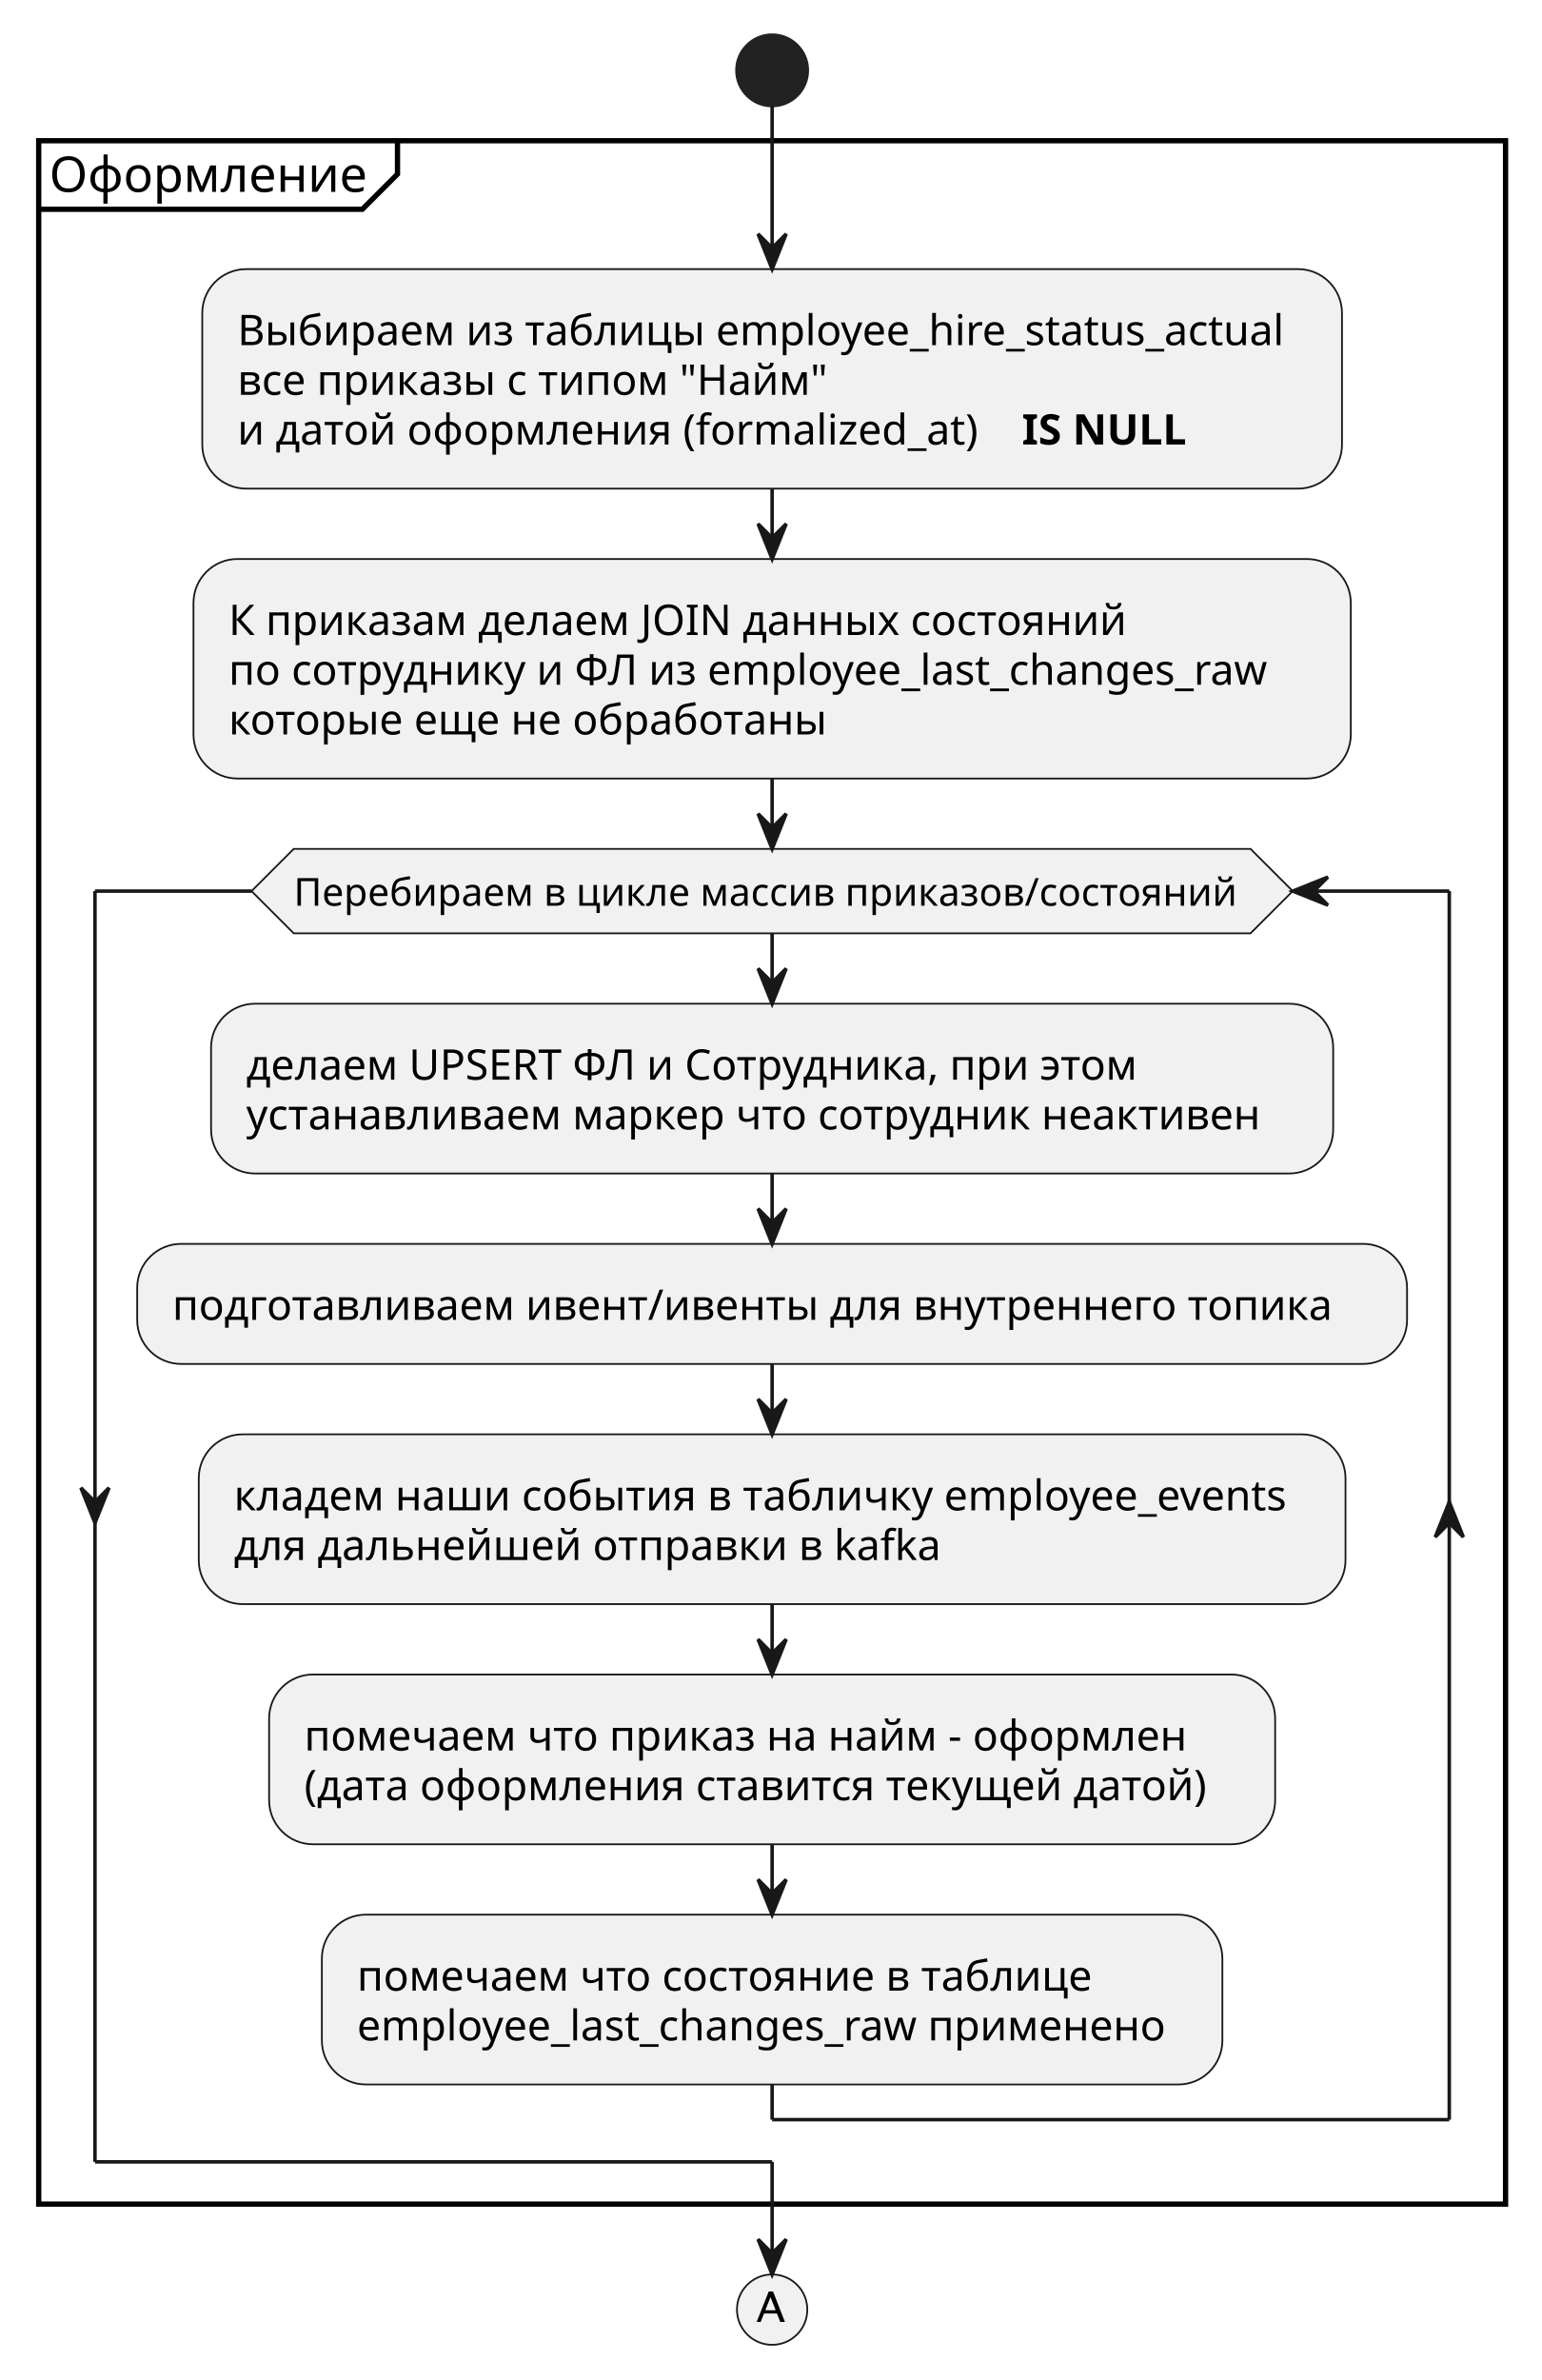
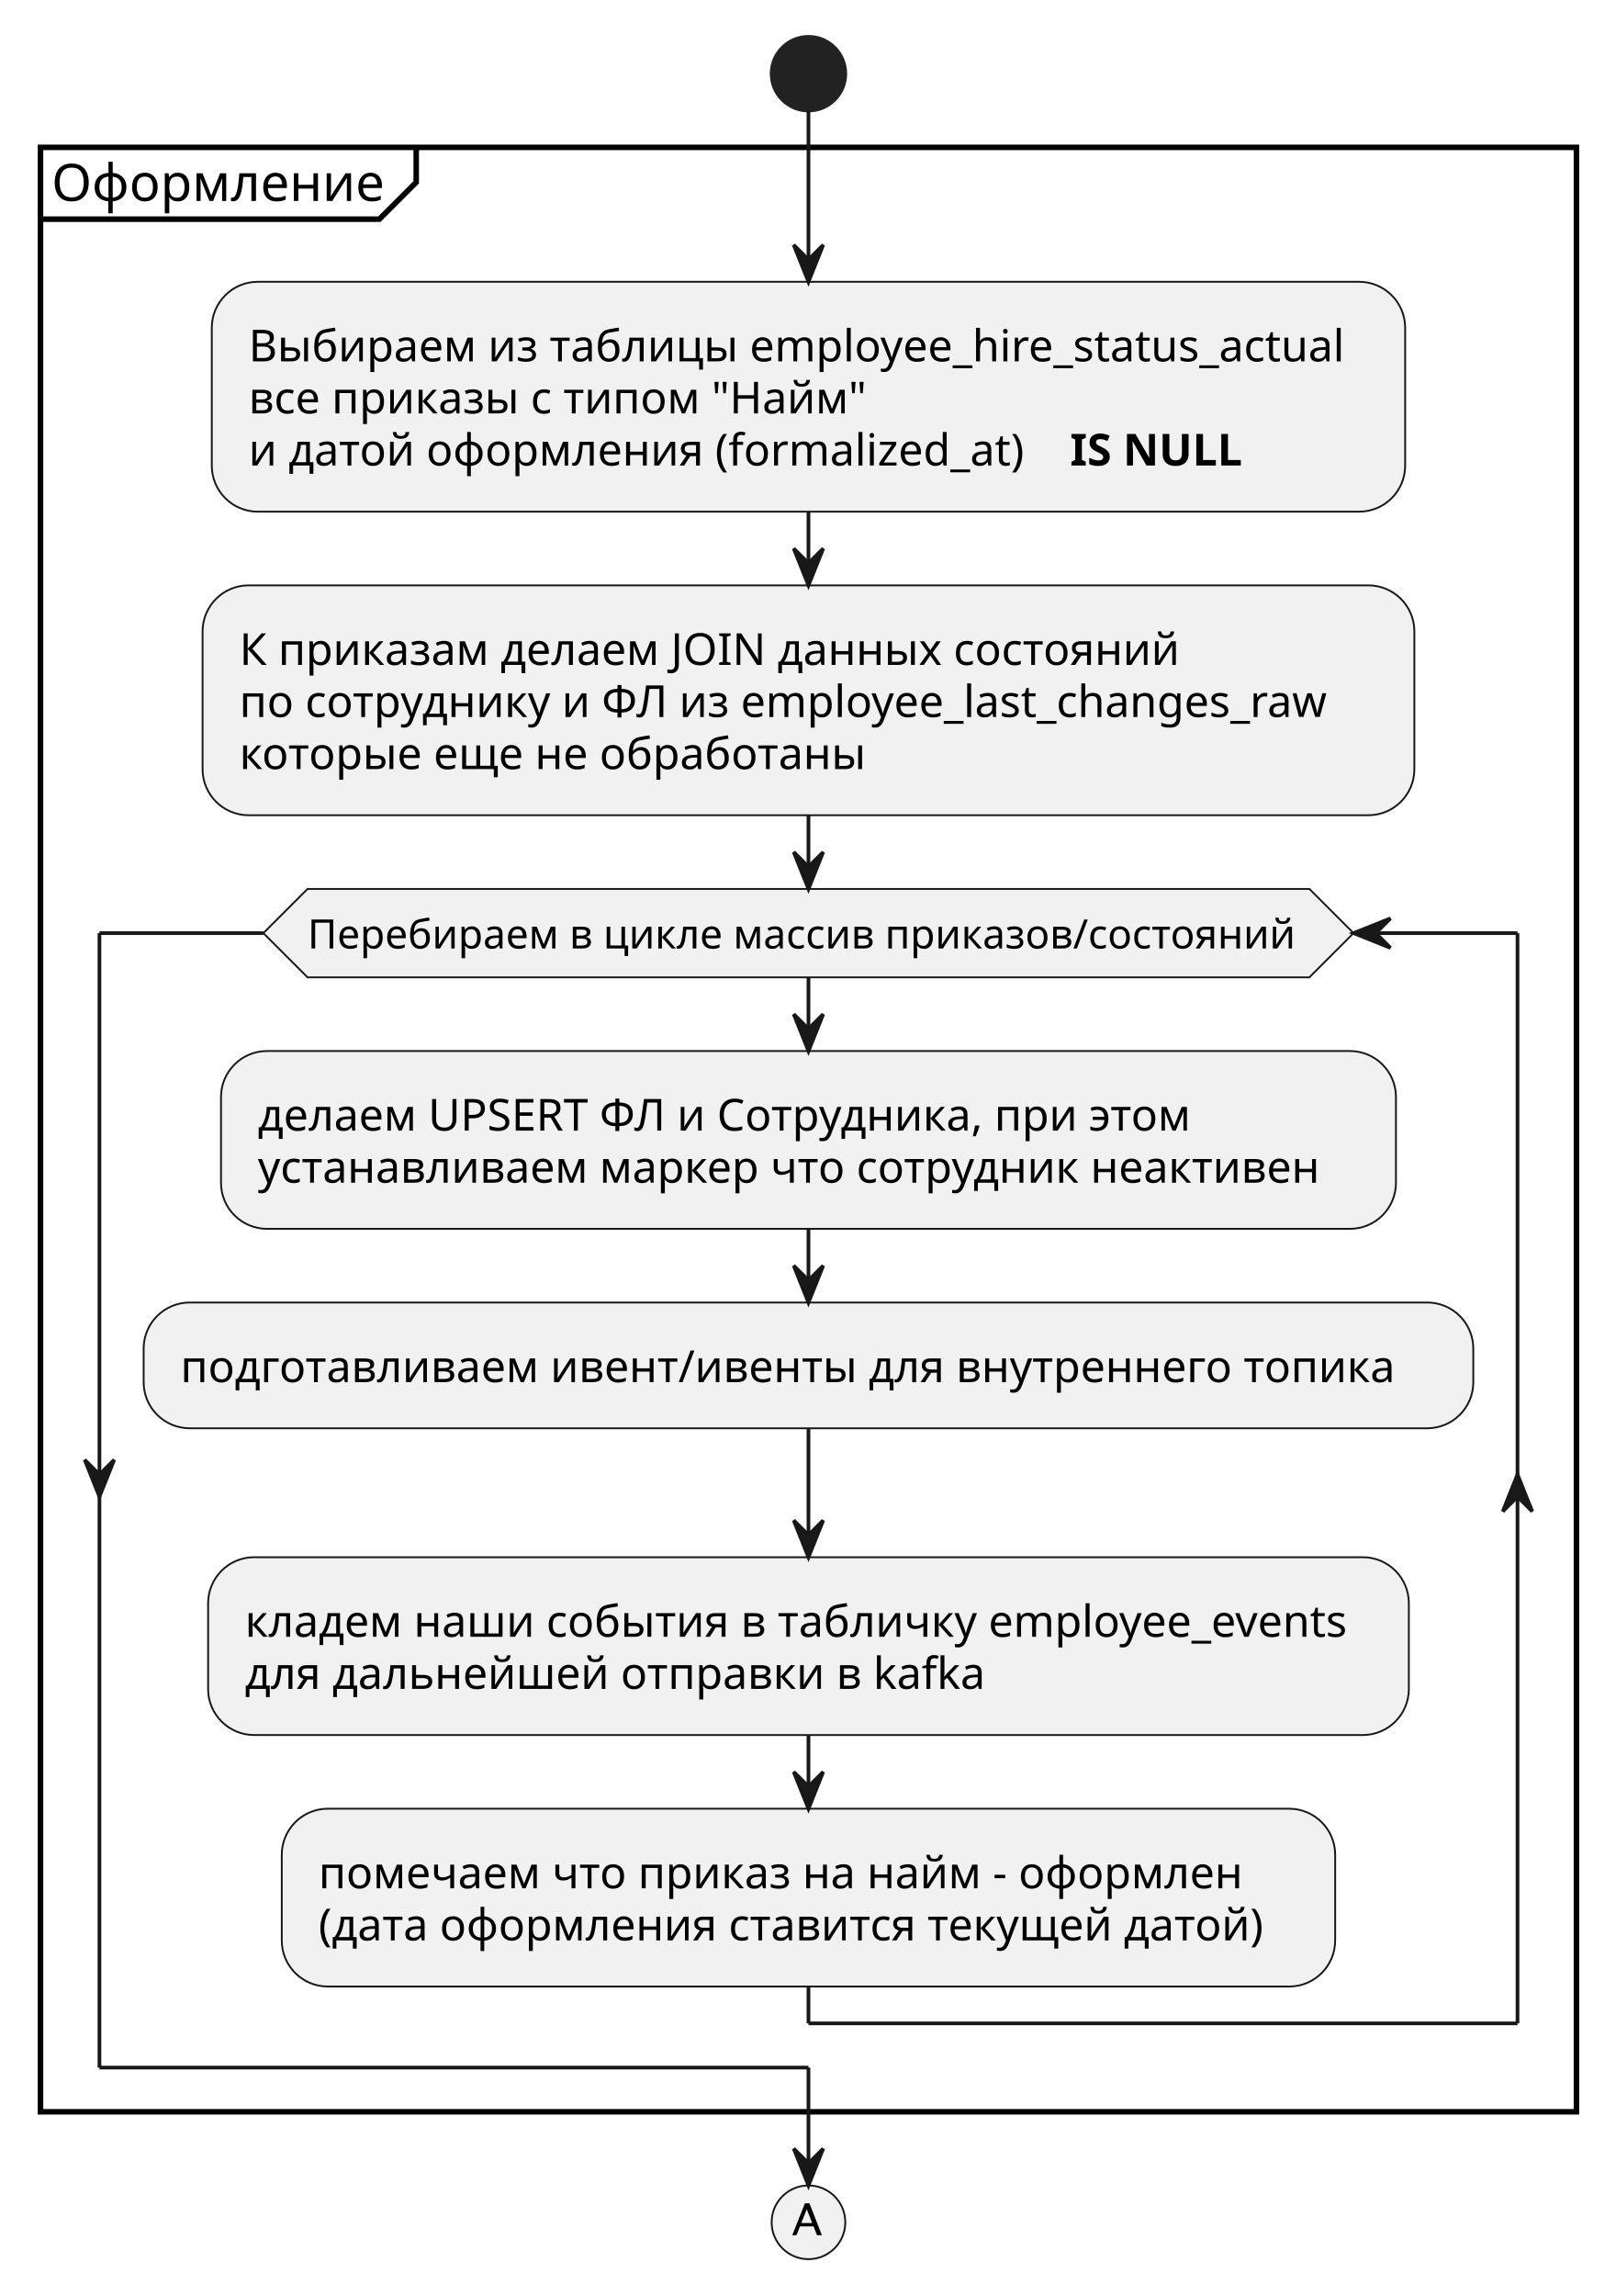
- <svg xmlns="http://www.w3.org/2000/svg" contentStyleType="text/css" height="500.384px" preserveAspectRatio="none" style="width:324px;height:500px;background:#FFFFFF;" version="1.1" viewBox="0 0 324 500" width="324.474px" zoomAndPan="magnify">
+ <svg xmlns="http://www.w3.org/2000/svg" contentStyleType="text/css" height="500.63px" preserveAspectRatio="none" style="width:352px;height:500px;background:#FFFFFF;" version="1.1" viewBox="0 0 352 500" width="352.206px" zoomAndPan="magnify">
  <defs />
  <g>
-     <ellipse cx="162.237" cy="14.782" fill="#222222" rx="7.391" ry="7.391" style="stroke:#222222;stroke-width:0.739;" />
-     <rect fill="none" height="433.479" style="stroke:#000000;stroke-width:1.109;" width="308.213" x="8.13" y="29.565" />
-     <path d="M83.52,29.565 L83.52,36.578 L76.129,43.969 L8.13,43.969 " fill="none" style="stroke:#000000;stroke-width:1.109;" />
-     <text fill="#000000" font-family="sans-serif" font-size="10.348" lengthAdjust="spacing" textLength="67.999" x="10.348" y="40.308">Оформление</text>
-     <rect fill="#F1F1F1" height="46.12" rx="9.239" ry="9.239" style="stroke:#181818;stroke-width:0.37;" width="239.475" x="42.499" y="56.534" />
-     <text fill="#000000" font-family="sans-serif" font-size="8.869" lengthAdjust="spacing" textLength="224.692" x="49.891" y="72.5">Выбираем из таблицы employee_hire_status_actual</text>
-     <text fill="#000000" font-family="sans-serif" font-size="8.869" lengthAdjust="spacing" textLength="127.868" x="49.891" y="82.946">все приказы с типом "Найм"</text>
-     <text fill="#000000" font-family="sans-serif" font-size="8.869" lengthAdjust="spacing" textLength="161.867" x="49.891" y="93.392">и датой оформления (formalized_at)</text>
-     <text fill="#000000" font-family="sans-serif" font-size="8.869" font-weight="bold" lengthAdjust="spacing" textLength="34.739" x="214.714" y="93.392">IS NULL</text>
-     <rect fill="#F1F1F1" height="46.12" rx="9.239" ry="9.239" style="stroke:#181818;stroke-width:0.37;" width="243.17" x="40.652" y="117.436" />
-     <text fill="#000000" font-family="sans-serif" font-size="8.869" lengthAdjust="spacing" textLength="197.345" x="48.043" y="133.402">К приказам делаем JOIN данных состояний</text>
-     <text fill="#000000" font-family="sans-serif" font-size="8.869" lengthAdjust="spacing" textLength="225.431" x="48.043" y="143.848">по сотруднику и ФЛ из employee_last_changes_raw</text>
-     <text fill="#000000" font-family="sans-serif" font-size="8.869" lengthAdjust="spacing" textLength="129.346" x="48.043" y="154.294">которые еще не обработаны</text>
-     <rect fill="#F1F1F1" height="35.674" rx="9.239" ry="9.239" style="stroke:#181818;stroke-width:0.37;" width="235.779" x="44.347" y="210.86" />
-     <text fill="#000000" font-family="sans-serif" font-size="8.869" lengthAdjust="spacing" textLength="196.606" x="51.738" y="226.826">делаем UPSERT ФЛ и Сотрудника, при этом</text>
-     <text fill="#000000" font-family="sans-serif" font-size="8.869" lengthAdjust="spacing" textLength="220.997" x="51.738" y="237.272">устанавливаем маркер что сотрудник неактивен</text>
-     <rect fill="#F1F1F1" height="25.228" rx="9.239" ry="9.239" style="stroke:#181818;stroke-width:0.37;" width="266.822" x="28.826" y="261.316" />
-     <text fill="#000000" font-family="sans-serif" font-size="8.869" lengthAdjust="spacing" textLength="252.04" x="36.217" y="277.283">подготавливаем ивент/ивенты для внутреннего топика</text>
-     <rect fill="#F1F1F1" height="35.674" rx="9.239" ry="9.239" style="stroke:#181818;stroke-width:0.37;" width="240.953" x="41.76" y="301.327" />
-     <text fill="#000000" font-family="sans-serif" font-size="8.869" lengthAdjust="spacing" textLength="226.171" x="49.151" y="317.293">кладем наши события в табличку employee_events</text>
-     <text fill="#000000" font-family="sans-serif" font-size="8.869" lengthAdjust="spacing" textLength="153.737" x="49.151" y="327.739">для дальнейшей отправки в kafka</text>
-     <rect fill="#F1F1F1" height="35.674" rx="9.239" ry="9.239" style="stroke:#181818;stroke-width:0.37;" width="211.388" x="56.543" y="351.783" />
-     <text fill="#000000" font-family="sans-serif" font-size="8.869" lengthAdjust="spacing" textLength="194.388" x="63.934" y="367.75">помечаем что приказ на найм - оформлен</text>
-     <text fill="#000000" font-family="sans-serif" font-size="8.869" lengthAdjust="spacing" textLength="196.606" x="63.934" y="378.195">(дата оформления ставится текущей датой)</text>
-     <rect fill="#F1F1F1" height="35.674" rx="9.239" ry="9.239" style="stroke:#181818;stroke-width:0.37;" width="189.215" x="67.629" y="402.24" />
-     <text fill="#000000" font-family="sans-serif" font-size="8.869" lengthAdjust="spacing" textLength="156.693" x="75.021" y="418.206">помечаем что состояние в таблице</text>
-     <text fill="#000000" font-family="sans-serif" font-size="8.869" lengthAdjust="spacing" textLength="174.432" x="75.021" y="428.652">employee_last_changes_raw применено</text>
-     <polygon fill="#F1F1F1" points="61.717,178.339,262.757,178.339,271.627,187.208,262.757,196.077,61.717,196.077,52.847,187.208,61.717,178.339" style="stroke:#181818;stroke-width:0.37;" />
-     <text fill="#000000" font-family="sans-serif" font-size="8.13" lengthAdjust="spacing" textLength="201.041" x="61.717" y="190.281">Перебираем в цикле массив приказов/состояний</text>
-     <ellipse cx="162.237" cy="485.218" fill="#F1F1F1" rx="7.391" ry="7.391" style="stroke:#181818;stroke-width:0.37;" />
-     <path d="M162.986,485.353 L161.895,482.59 L160.799,485.353 Z M163.947,487.805 L163.25,486.029 L160.535,486.029 L159.829,487.805 L158.984,487.805 L161.526,481.395 L162.427,481.395 L164.93,487.805 Z " fill="#000000" />
-     <line style="stroke:#181818;stroke-width:0.739;" x1="162.237" x2="162.237" y1="102.654" y2="117.436" />
-     <polygon fill="#181818" points="159.28,110.045,162.237,117.436,165.193,110.045,162.237,113.002" style="stroke:#181818;stroke-width:0.739;" />
-     <line style="stroke:#181818;stroke-width:0.739;" x1="162.237" x2="162.237" y1="246.534" y2="261.316" />
-     <polygon fill="#181818" points="159.28,253.925,162.237,261.316,165.193,253.925,162.237,256.882" style="stroke:#181818;stroke-width:0.739;" />
-     <line style="stroke:#181818;stroke-width:0.739;" x1="162.237" x2="162.237" y1="286.545" y2="301.327" />
-     <polygon fill="#181818" points="159.28,293.936,162.237,301.327,165.193,293.936,162.237,296.892" style="stroke:#181818;stroke-width:0.739;" />
-     <line style="stroke:#181818;stroke-width:0.739;" x1="162.237" x2="162.237" y1="337.001" y2="351.783" />
-     <polygon fill="#181818" points="159.28,344.392,162.237,351.783,165.193,344.392,162.237,347.349" style="stroke:#181818;stroke-width:0.739;" />
-     <line style="stroke:#181818;stroke-width:0.739;" x1="162.237" x2="162.237" y1="387.457" y2="402.24" />
-     <polygon fill="#181818" points="159.28,394.849,162.237,402.24,165.193,394.849,162.237,397.805" style="stroke:#181818;stroke-width:0.739;" />
-     <line style="stroke:#181818;stroke-width:0.739;" x1="162.237" x2="162.237" y1="196.077" y2="210.86" />
-     <polygon fill="#181818" points="159.28,203.469,162.237,210.86,165.193,203.469,162.237,206.425" style="stroke:#181818;stroke-width:0.739;" />
-     <line style="stroke:#181818;stroke-width:0.739;" x1="162.237" x2="162.237" y1="437.914" y2="445.305" />
-     <line style="stroke:#181818;stroke-width:0.739;" x1="162.237" x2="304.517" y1="445.305" y2="445.305" />
-     <polygon fill="#181818" points="301.561,322.909,304.517,315.517,307.474,322.909,304.517,319.952" style="stroke:#181818;stroke-width:0.739;" />
-     <line style="stroke:#181818;stroke-width:0.739;" x1="304.517" x2="304.517" y1="187.208" y2="445.305" />
-     <line style="stroke:#181818;stroke-width:0.739;" x1="304.517" x2="271.627" y1="187.208" y2="187.208" />
-     <polygon fill="#181818" points="279.018,184.252,271.627,187.208,279.018,190.165,276.061,187.208" style="stroke:#181818;stroke-width:0.739;" />
-     <line style="stroke:#181818;stroke-width:0.739;" x1="52.847" x2="19.956" y1="187.208" y2="187.208" />
-     <polygon fill="#181818" points="17,312.561,19.956,319.952,22.913,312.561,19.956,315.517" style="stroke:#181818;stroke-width:0.739;" />
-     <line style="stroke:#181818;stroke-width:0.739;" x1="19.956" x2="19.956" y1="187.208" y2="454.175" />
-     <line style="stroke:#181818;stroke-width:0.739;" x1="19.956" x2="162.237" y1="454.175" y2="454.175" />
-     <line style="stroke:#181818;stroke-width:0.739;" x1="162.237" x2="162.237" y1="454.175" y2="477.826" />
-     <polygon fill="#181818" points="159.28,470.435,162.237,477.826,165.193,470.435,162.237,473.392" style="stroke:#181818;stroke-width:0.739;" />
-     <line style="stroke:#181818;stroke-width:0.739;" x1="162.237" x2="162.237" y1="163.556" y2="178.339" />
-     <polygon fill="#181818" points="159.28,170.947,162.237,178.339,165.193,170.947,162.237,173.904" style="stroke:#181818;stroke-width:0.739;" />
-     <line style="stroke:#181818;stroke-width:0.739;" x1="162.237" x2="162.237" y1="22.174" y2="56.534" />
-     <polygon fill="#181818" points="159.28,49.143,162.237,56.534,165.193,49.143,162.237,52.099" style="stroke:#181818;stroke-width:0.739;" />
+     <ellipse cx="176.103" cy="16.046" fill="#222222" rx="8.023" ry="8.023" style="stroke:#222222;stroke-width:0.802;" />
+     <rect fill="none" height="427.794" style="stroke:#000000;stroke-width:1.203;" width="334.556" x="8.825" y="32.092" />
+     <path d="M90.659,32.092 L90.659,39.704 L82.636,47.727 L8.825,47.727 " fill="none" style="stroke:#000000;stroke-width:1.203;" />
+     <text fill="#000000" font-family="sans-serif" font-size="11.232" lengthAdjust="spacing" textLength="73.811" x="11.232" y="43.753">Оформление</text>
+     <rect fill="#F1F1F1" height="50.062" rx="10.029" ry="10.029" style="stroke:#181818;stroke-width:0.401;" width="259.942" x="46.132" y="61.366" />
+     <text fill="#000000" font-family="sans-serif" font-size="9.627" lengthAdjust="spacing" textLength="243.897" x="54.155" y="78.697">Выбираем из таблицы employee_hire_status_actual</text>
+     <text fill="#000000" font-family="sans-serif" font-size="9.627" lengthAdjust="spacing" textLength="138.796" x="54.155" y="90.035">все приказы с типом "Найм"</text>
+     <text fill="#000000" font-family="sans-serif" font-size="9.627" lengthAdjust="spacing" textLength="175.702" x="54.155" y="101.374">и датой оформления (formalized_at)</text>
+     <text fill="#000000" font-family="sans-serif" font-size="9.627" font-weight="bold" lengthAdjust="spacing" textLength="37.708" x="233.066" y="101.374">IS NULL</text>
+     <rect fill="#F1F1F1" height="50.062" rx="10.029" ry="10.029" style="stroke:#181818;stroke-width:0.401;" width="263.954" x="44.126" y="127.474" />
+     <text fill="#000000" font-family="sans-serif" font-size="9.627" lengthAdjust="spacing" textLength="214.212" x="52.149" y="144.804">К приказам делаем JOIN данных состояний</text>
+     <text fill="#000000" font-family="sans-serif" font-size="9.627" lengthAdjust="spacing" textLength="244.699" x="52.149" y="156.143">по сотруднику и ФЛ из employee_last_changes_raw</text>
+     <text fill="#000000" font-family="sans-serif" font-size="9.627" lengthAdjust="spacing" textLength="140.401" x="52.149" y="167.482">которые еще не обработаны</text>
+     <rect fill="#F1F1F1" height="38.723" rx="10.029" ry="10.029" style="stroke:#181818;stroke-width:0.401;" width="255.931" x="48.138" y="228.882" />
+     <text fill="#000000" font-family="sans-serif" font-size="9.627" lengthAdjust="spacing" textLength="213.41" x="56.16" y="246.213">делаем UPSERT ФЛ и Сотрудника, при этом</text>
+     <text fill="#000000" font-family="sans-serif" font-size="9.627" lengthAdjust="spacing" textLength="239.885" x="56.16" y="257.551">устанавливаем маркер что сотрудник неактивен</text>
+     <rect fill="#F1F1F1" height="27.384" rx="10.029" ry="10.029" style="stroke:#181818;stroke-width:0.401;" width="289.627" x="31.289" y="283.651" />
+     <text fill="#000000" font-family="sans-serif" font-size="9.627" lengthAdjust="spacing" textLength="273.581" x="39.312" y="300.982">подготавливаем ивент/ивенты для внутреннего топика</text>
+     <rect fill="#F1F1F1" height="38.723" rx="10.029" ry="10.029" style="stroke:#181818;stroke-width:0.401;" width="261.547" x="45.33" y="339.115" />
+     <text fill="#000000" font-family="sans-serif" font-size="9.627" lengthAdjust="spacing" textLength="245.501" x="53.352" y="356.446">кладем наши события в табличку employee_events</text>
+     <text fill="#000000" font-family="sans-serif" font-size="9.627" lengthAdjust="spacing" textLength="166.877" x="53.352" y="367.785">для дальнейшей отправки в kafka</text>
+     <rect fill="#F1F1F1" height="38.723" rx="10.029" ry="10.029" style="stroke:#181818;stroke-width:0.401;" width="229.455" x="61.375" y="393.884" />
+     <text fill="#000000" font-family="sans-serif" font-size="9.627" lengthAdjust="spacing" textLength="211.003" x="69.398" y="411.215">помечаем что приказ на найм - оформлен</text>
+     <text fill="#000000" font-family="sans-serif" font-size="9.627" lengthAdjust="spacing" textLength="213.41" x="69.398" y="422.554">(дата оформления ставится текущей датой)</text>
+     <polygon fill="#F1F1F1" points="66.991,193.581,285.215,193.581,294.842,203.208,285.215,212.836,66.991,212.836,57.364,203.208,66.991,193.581" style="stroke:#181818;stroke-width:0.401;" />
+     <text fill="#000000" font-family="sans-serif" font-size="8.825" lengthAdjust="spacing" textLength="218.223" x="66.991" y="206.544">Перебираем в цикле массив приказов/состояний</text>
+     <ellipse cx="176.103" cy="483.954" fill="#F1F1F1" rx="8.023" ry="8.023" style="stroke:#181818;stroke-width:0.401;" />
+     <path d="M176.916,484.101 L175.732,481.102 L174.542,484.101 Z M177.96,486.762 L177.203,484.835 L174.256,484.835 L173.489,486.762 L172.573,486.762 L175.332,479.805 L176.31,479.805 L179.027,486.762 Z " fill="#000000" />
+     <line style="stroke:#181818;stroke-width:0.802;" x1="176.103" x2="176.103" y1="111.428" y2="127.474" />
+     <polygon fill="#181818" points="172.894,119.451,176.103,127.474,179.312,119.451,176.103,122.66" style="stroke:#181818;stroke-width:0.802;" />
+     <line style="stroke:#181818;stroke-width:0.802;" x1="176.103" x2="176.103" y1="267.605" y2="283.651" />
+     <polygon fill="#181818" points="172.894,275.628,176.103,283.651,179.312,275.628,176.103,278.837" style="stroke:#181818;stroke-width:0.802;" />
+     <line style="stroke:#181818;stroke-width:0.802;" x1="176.103" x2="176.103" y1="311.035" y2="339.115" />
+     <polygon fill="#181818" points="172.894,331.093,176.103,339.115,179.312,331.093,176.103,334.302" style="stroke:#181818;stroke-width:0.802;" />
+     <line style="stroke:#181818;stroke-width:0.802;" x1="176.103" x2="176.103" y1="377.839" y2="393.884" />
+     <polygon fill="#181818" points="172.894,385.861,176.103,393.884,179.312,385.861,176.103,389.071" style="stroke:#181818;stroke-width:0.802;" />
+     <line style="stroke:#181818;stroke-width:0.802;" x1="176.103" x2="176.103" y1="212.836" y2="228.882" />
+     <polygon fill="#181818" points="172.894,220.859,176.103,228.882,179.312,220.859,176.103,224.068" style="stroke:#181818;stroke-width:0.802;" />
+     <line style="stroke:#181818;stroke-width:0.802;" x1="176.103" x2="176.103" y1="432.608" y2="440.63" />
+     <line style="stroke:#181818;stroke-width:0.802;" x1="176.103" x2="330.544" y1="440.63" y2="440.63" />
+     <polygon fill="#181818" points="327.335,329.14,330.544,321.117,333.753,329.14,330.544,325.931" style="stroke:#181818;stroke-width:0.802;" />
+     <line style="stroke:#181818;stroke-width:0.802;" x1="330.544" x2="330.544" y1="203.208" y2="440.63" />
+     <line style="stroke:#181818;stroke-width:0.802;" x1="330.544" x2="294.842" y1="203.208" y2="203.208" />
+     <polygon fill="#181818" points="302.865,199.999,294.842,203.208,302.865,206.418,299.656,203.208" style="stroke:#181818;stroke-width:0.802;" />
+     <line style="stroke:#181818;stroke-width:0.802;" x1="57.364" x2="21.662" y1="203.208" y2="203.208" />
+     <polygon fill="#181818" points="18.453,317.908,21.662,325.931,24.871,317.908,21.662,321.117" style="stroke:#181818;stroke-width:0.802;" />
+     <line style="stroke:#181818;stroke-width:0.802;" x1="21.662" x2="21.662" y1="203.208" y2="450.258" />
+     <line style="stroke:#181818;stroke-width:0.802;" x1="21.662" x2="176.103" y1="450.258" y2="450.258" />
+     <line style="stroke:#181818;stroke-width:0.802;" x1="176.103" x2="176.103" y1="450.258" y2="475.931" />
+     <polygon fill="#181818" points="172.894,467.908,176.103,475.931,179.312,467.908,176.103,471.118" style="stroke:#181818;stroke-width:0.802;" />
+     <line style="stroke:#181818;stroke-width:0.802;" x1="176.103" x2="176.103" y1="177.535" y2="193.581" />
+     <polygon fill="#181818" points="172.894,185.558,176.103,193.581,179.312,185.558,176.103,188.767" style="stroke:#181818;stroke-width:0.802;" />
+     <line style="stroke:#181818;stroke-width:0.802;" x1="176.103" x2="176.103" y1="24.069" y2="61.366" />
+     <polygon fill="#181818" points="172.894,53.343,176.103,61.366,179.312,53.343,176.103,56.552" style="stroke:#181818;stroke-width:0.802;" />
  </g>
</svg>
